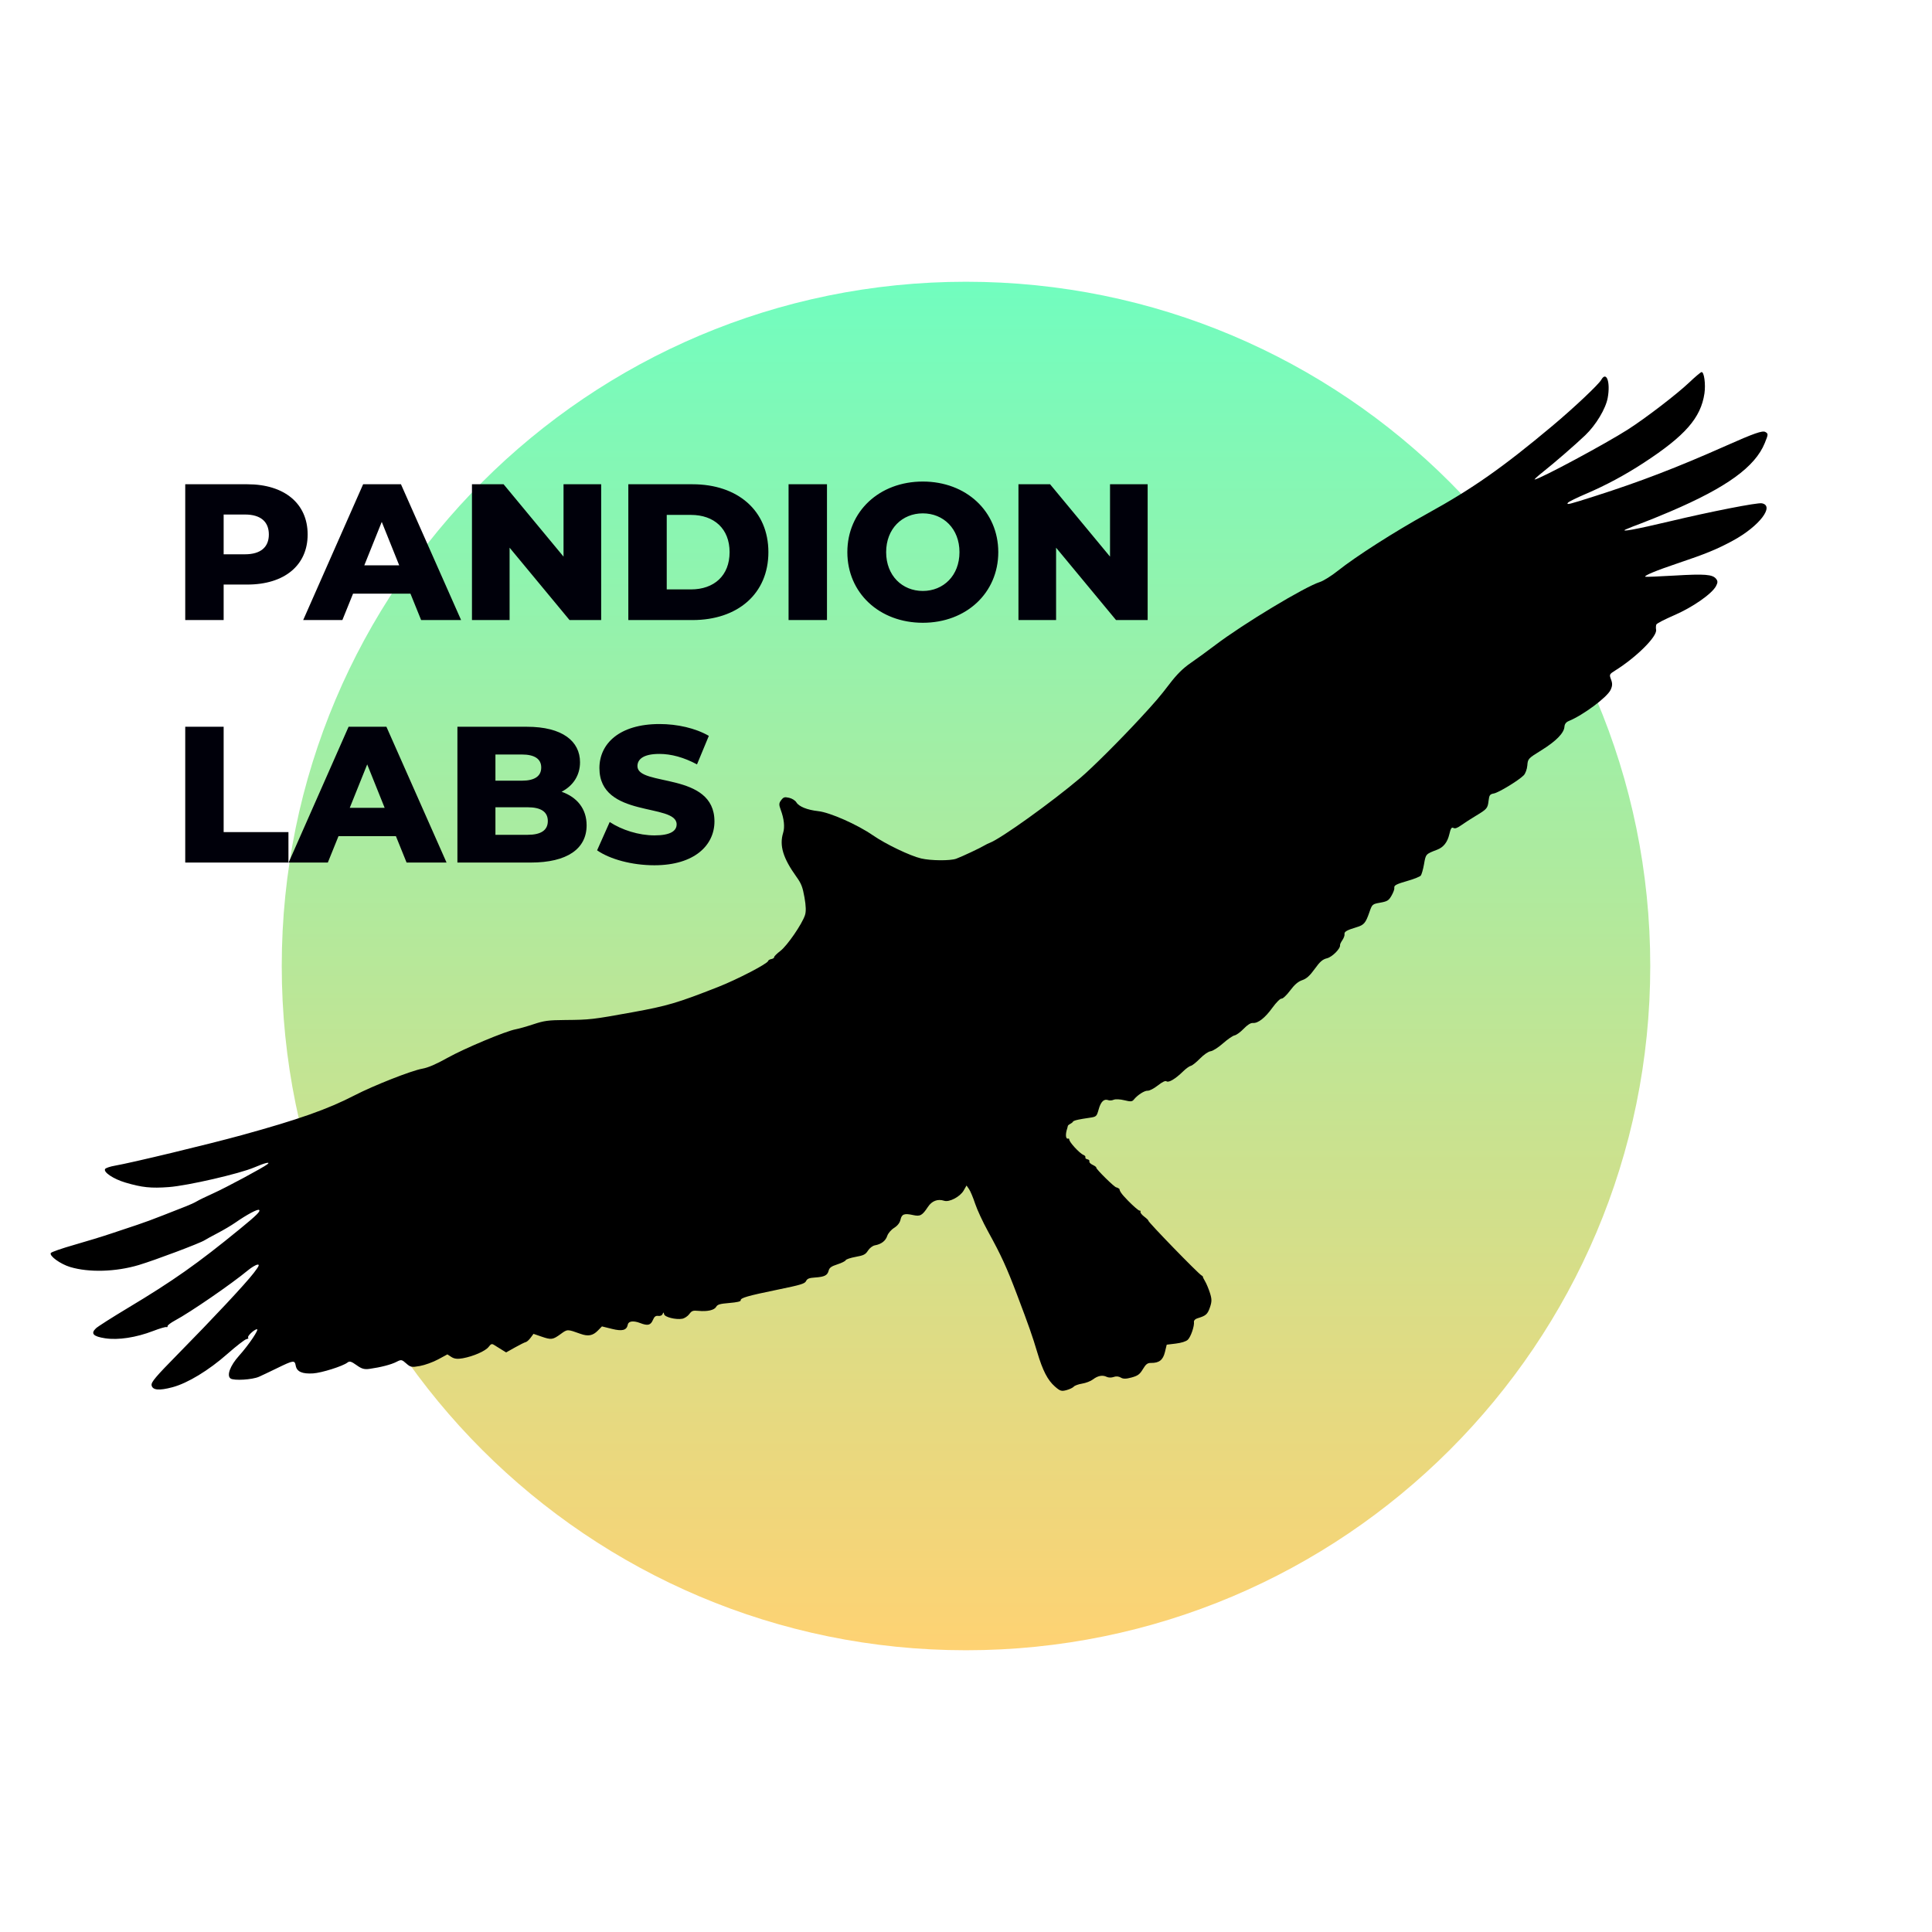
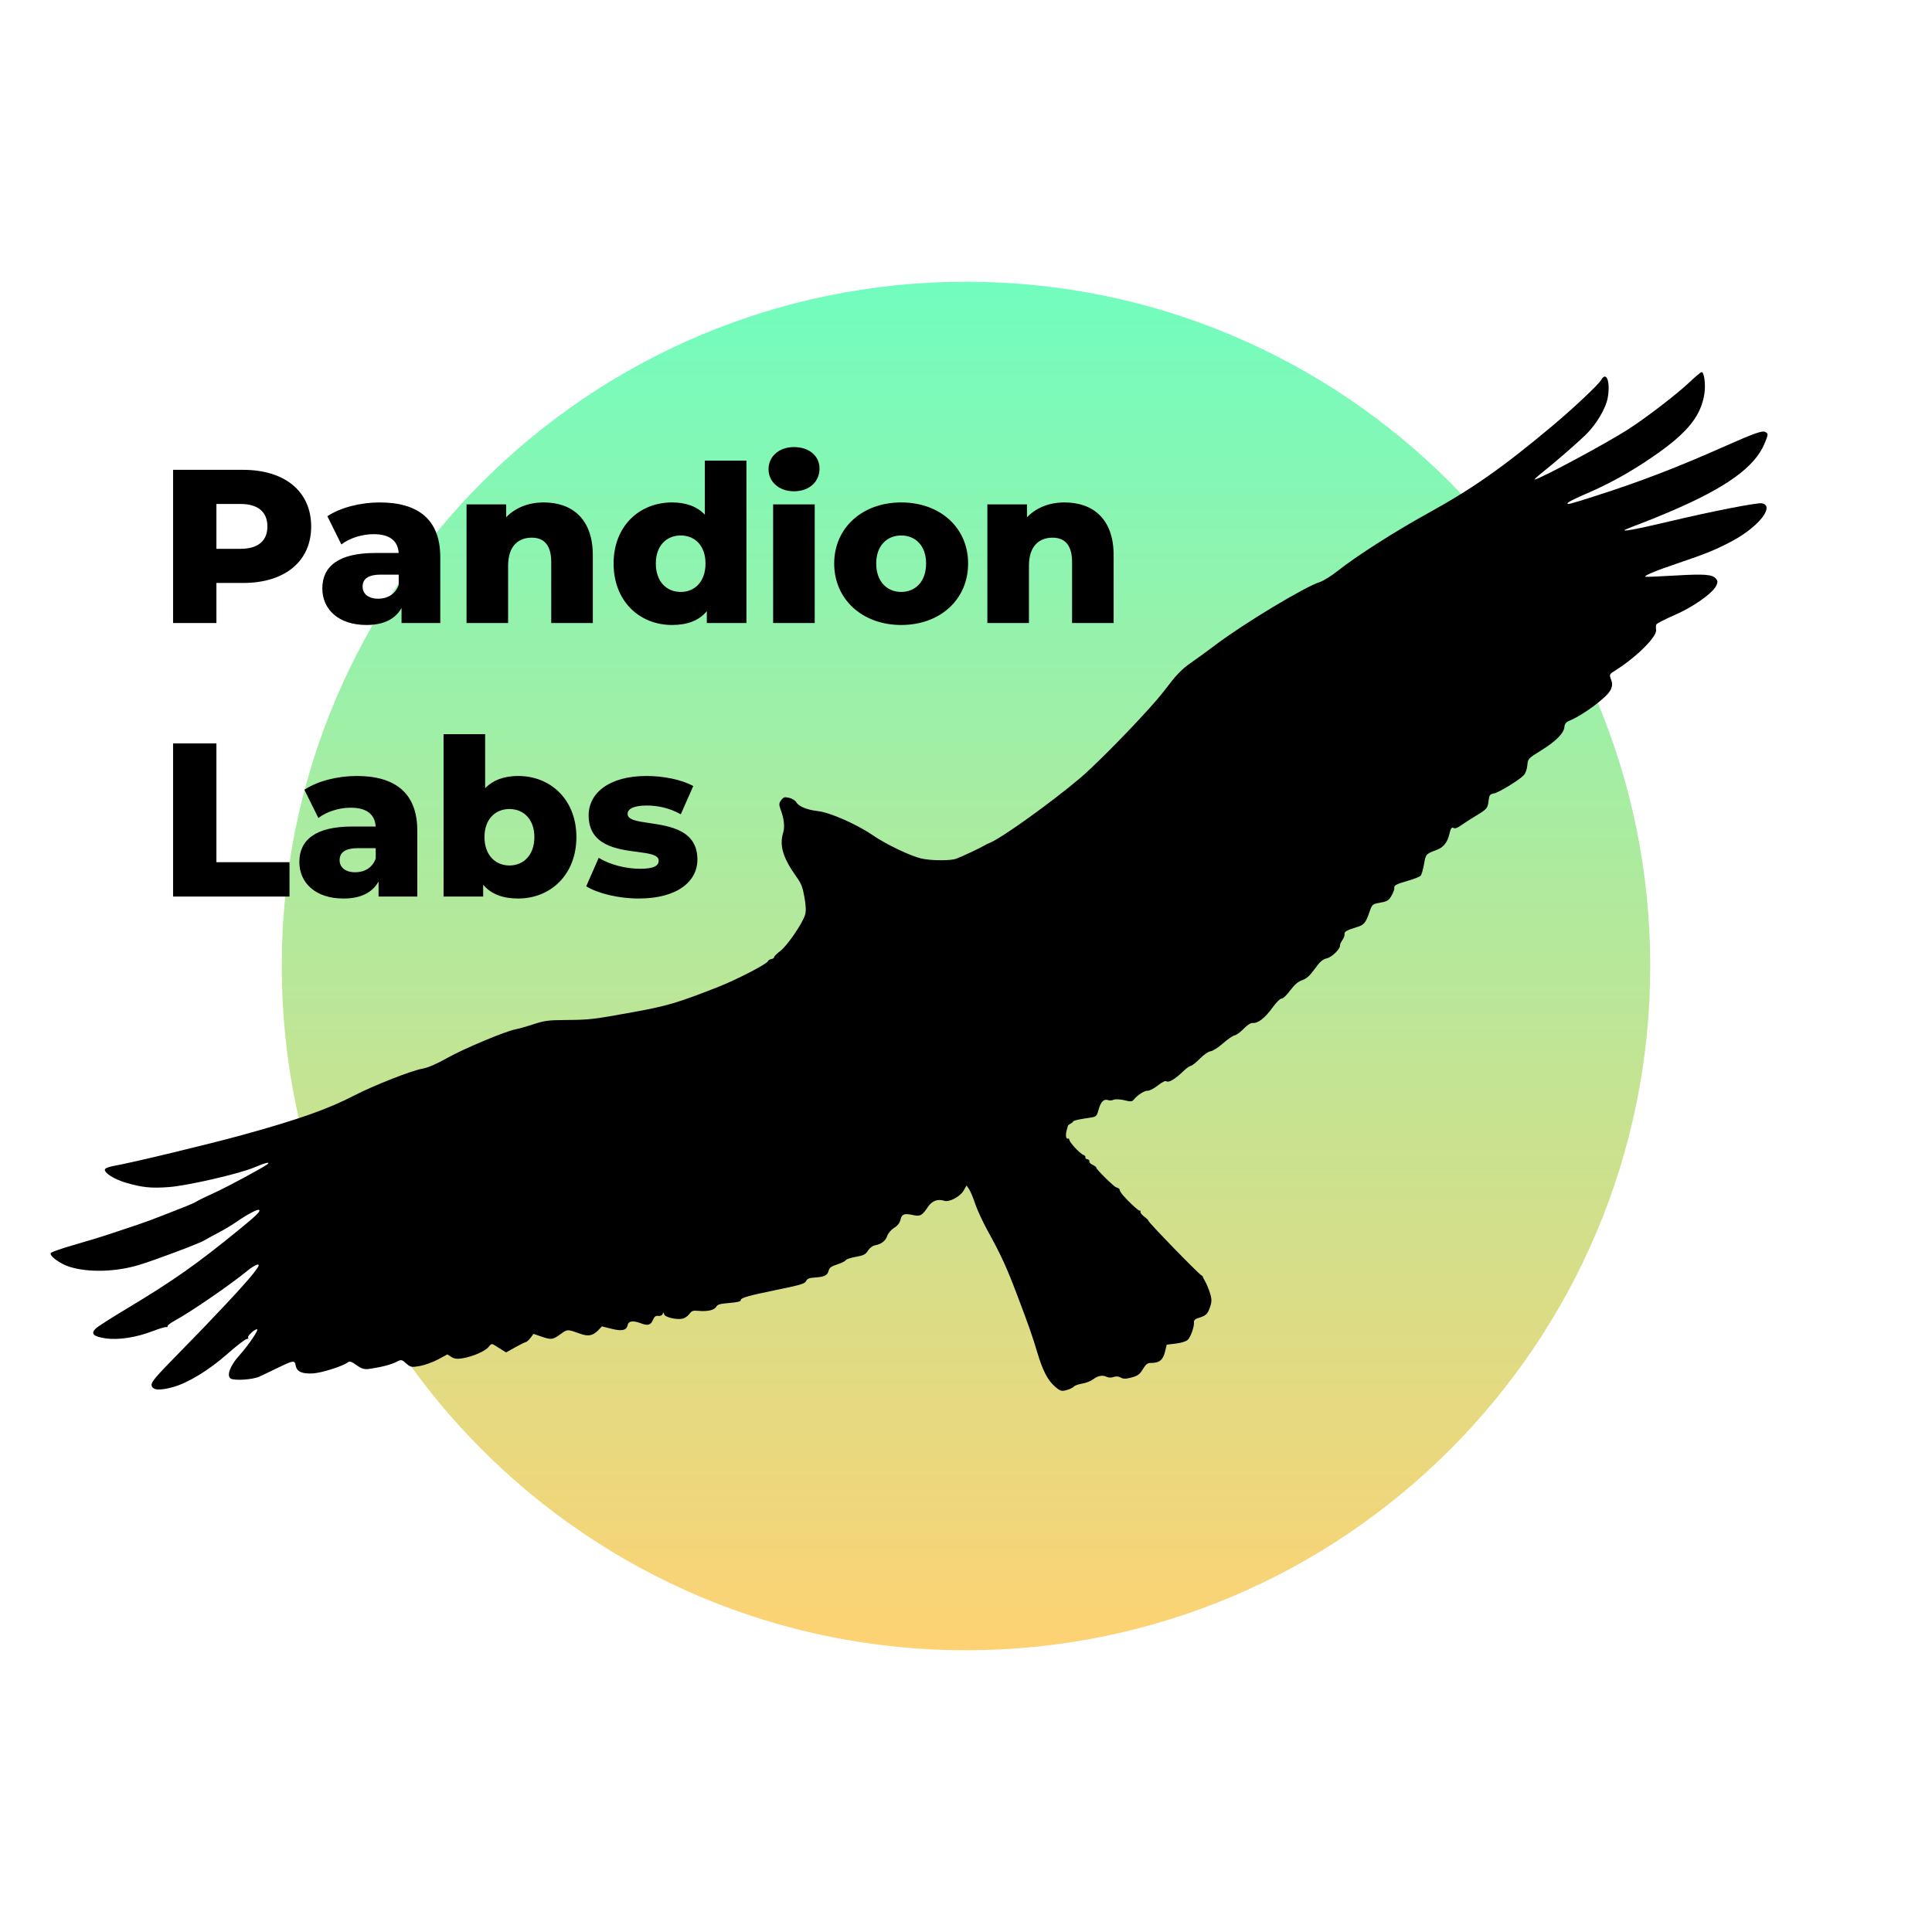
<svg xmlns="http://www.w3.org/2000/svg" xmlns:xlink="http://www.w3.org/1999/xlink" width="1200" zoomAndPan="magnify" viewBox="0 0 900 900" height="1200" preserveAspectRatio="xMidYMid" version="1.2" id="svg287" xml:space="preserve">
  <defs id="defs259">
    <linearGradient id="linearGradient289">
      <stop style="stop-color:#71fdbf;stop-opacity:1;" offset="0" id="stop289" />
      <stop style="stop-color:#fed273;stop-opacity:1;" offset="1" id="stop290" />
    </linearGradient>
    <linearGradient xlink:href="#linearGradient289" id="linearGradient290" x1="465.614" y1="134.989" x2="465.614" y2="788.232" gradientUnits="userSpaceOnUse" gradientTransform="matrix(0.975906,0,0,0.975906,-4.395397,-0.4882659)" />
  </defs>
-   <g id="10ab28a67b">
-     <circle style="display:inline;fill:url(#linearGradient290);stroke-width:0.732" id="path289" cx="450" cy="450" r="318.752" />
-     <path style="fill:#000000;stroke-width:0.74" d="m 822.091,206.413 c -4.515,11.074 -17.671,20.609 -43.937,31.844 -4.839,2.07 -11.02,4.58 -13.734,5.577 -2.715,0.998 -5.874,2.244 -7.019,2.77 -3.095,1.421 4.787,-0.022 20.379,-3.732 19.24,-4.579 40.832,-8.812 42.935,-8.418 6.167,1.154 -1.223,10.741 -13.366,17.339 -7.465,4.056 -12.706,6.208 -26.038,10.689 -9.766,3.283 -15.578,5.697 -14.882,6.18 0.195,0.135 6.357,-0.11 13.693,-0.544 14.118,-0.836 17.657,-0.552 19.322,1.551 0.807,1.019 0.792,1.748 -0.066,3.364 -1.924,3.62 -10.905,9.874 -19.492,13.573 -4.346,1.872 -8.078,3.809 -8.293,4.303 -0.215,0.495 -0.268,1.609 -0.118,2.477 0.54,3.122 -9.186,12.796 -19.088,18.985 -2.704,1.69 -2.779,1.856 -1.894,4.181 0.7,1.838 0.648,3 -0.213,4.826 -1.63,3.456 -12.767,11.747 -19.461,14.488 -1.283,0.525 -1.958,1.414 -2.044,2.691 -0.199,2.934 -3.919,6.719 -10.786,10.975 -6.132,3.801 -6.256,3.934 -6.501,7.034 -0.138,1.738 -0.895,3.809 -1.684,4.602 -2.415,2.43 -11.661,8.055 -13.907,8.459 -1.832,0.33 -2.166,0.787 -2.458,3.36 -0.402,3.543 -0.72,3.919 -5.983,7.08 -2.239,1.345 -5.258,3.293 -6.708,4.329 -1.903,1.36 -2.936,1.716 -3.707,1.28 -0.818,-0.462 -1.263,0.233 -1.893,2.962 -0.849,3.678 -2.717,6.058 -5.626,7.171 -5.38,2.058 -5.332,2.005 -6.144,6.687 -0.431,2.489 -1.131,4.923 -1.555,5.409 -0.424,0.486 -2.998,1.527 -5.719,2.315 -5.843,1.691 -6.803,2.199 -6.573,3.478 0.095,0.527 -0.494,2.119 -1.309,3.537 -1.302,2.266 -1.938,2.661 -5.24,3.257 -3.737,0.674 -3.766,0.7 -5.109,4.573 -1.702,4.908 -2.5,5.839 -5.875,6.848 -4.559,1.364 -5.872,2.114 -5.669,3.241 0.107,0.593 -0.343,1.851 -1,2.796 -0.657,0.945 -1.146,1.984 -1.088,2.31 0.286,1.589 -3.627,5.542 -6.076,6.138 -2.048,0.498 -3.281,1.568 -5.714,4.956 -2.282,3.178 -3.822,4.564 -5.827,5.244 -1.921,0.651 -3.591,2.085 -5.662,4.862 -1.615,2.166 -3.406,3.849 -3.979,3.74 -0.573,-0.109 -2.478,1.789 -4.234,4.218 -3.474,4.806 -6.693,7.319 -9.135,7.129 -1.008,-0.078 -2.515,0.872 -4.259,2.685 -1.484,1.543 -3.387,2.931 -4.228,3.084 -0.841,0.152 -3.279,1.83 -5.418,3.728 -2.139,1.898 -4.72,3.547 -5.736,3.663 -1.075,0.124 -3.151,1.545 -4.97,3.403 -1.718,1.755 -3.645,3.285 -4.283,3.4 -0.638,0.115 -2.249,1.276 -3.581,2.58 -3.543,3.469 -6.684,5.357 -7.717,4.64 -0.575,-0.399 -1.932,0.245 -4.085,1.939 -1.773,1.395 -3.878,2.486 -4.677,2.424 -1.465,-0.114 -4.761,1.992 -6.484,4.143 -0.779,0.973 -1.503,1.021 -4.439,0.294 -1.929,-0.478 -4.144,-0.581 -4.922,-0.23 -0.778,0.351 -1.906,0.444 -2.508,0.207 -1.977,-0.779 -3.474,0.623 -4.48,4.197 -0.976,3.469 -1.039,3.526 -4.473,4.025 -9.209,1.339 -6.822,1.639 -8.155,2.423 -2.259,1.33 -1.552,1.043 -2.001,2.358 -0.982,2.879 -0.852,5.396 0.54,4.863 0.076,-0.029 0.412,0.209 0.382,0.256 -0.559,0.87 4.775,6.693 6.675,7.422 0.595,0.228 0.962,0.719 0.816,1.09 -0.146,0.371 0.28,0.778 0.947,0.905 0.667,0.127 1.078,0.573 0.913,0.99 -0.165,0.418 0.537,1.146 1.559,1.618 1.022,0.472 1.774,1.063 1.67,1.313 -0.222,0.535 8.698,9.397 9.387,9.172 0.145,-0.047 1.364,0.613 1.351,0.667 0.187,1.01 0.633,2.053 4.075,5.557 2.542,2.588 4.94,4.647 5.329,4.577 0.389,-0.07 0.582,0.191 0.428,0.58 -0.153,0.389 0.651,1.407 1.788,2.262 1.137,0.855 1.979,1.68 1.873,1.834 -0.314,0.451 23.369,24.833 24.798,25.53 0.379,0.185 0.66,0.472 0.626,0.639 -0.034,0.167 0.435,1.13 1.043,2.141 0.608,1.011 1.613,3.42 2.232,5.353 0.933,2.911 0.929,4.082 -0.021,6.821 -1.102,3.177 -1.875,3.844 -5.799,5.014 -1.001,0.298 -1.713,1.014 -1.623,1.63 0.286,1.949 -1.492,7.116 -2.888,8.391 -0.842,0.769 -2.955,1.434 -5.575,1.754 l -4.219,0.515 -0.839,3.451 c -0.899,3.7 -2.689,5.096 -6.482,5.055 -1.641,-0.017 -2.381,0.548 -3.788,2.894 -1.45,2.419 -2.349,3.081 -5.272,3.885 -2.589,0.712 -3.927,0.718 -5.044,0.022 -0.915,-0.57 -2.229,-0.675 -3.302,-0.262 -0.98,0.377 -2.434,0.353 -3.231,-0.053 -1.91,-0.972 -4.141,-0.553 -6.425,1.207 -1.022,0.787 -3.27,1.657 -4.997,1.932 -1.727,0.275 -3.49,0.913 -3.918,1.417 -0.428,0.504 -1.968,1.237 -3.421,1.628 -2.328,0.626 -2.968,0.424 -5.383,-1.698 -3.369,-2.961 -5.66,-7.395 -8.176,-15.828 -2.331,-7.81 -3.885,-12.237 -9.442,-26.904 -4.877,-12.869 -7.427,-18.432 -13.528,-29.506 -2.383,-4.325 -5.087,-10.152 -6.009,-12.95 -0.922,-2.798 -2.199,-5.84 -2.837,-6.761 l -1.16,-1.674 -1.343,2.338 c -1.669,2.905 -6.687,5.537 -9.08,4.762 -3,-0.971 -5.718,0.056 -7.564,2.857 -2.635,3.998 -3.603,4.537 -6.858,3.818 -4.131,-0.913 -5.345,-0.477 -5.912,2.12 -0.322,1.477 -1.385,2.844 -2.992,3.848 -1.371,0.857 -2.807,2.53 -3.193,3.719 -0.755,2.329 -2.76,3.867 -5.742,4.404 -1.061,0.191 -2.46,1.257 -3.231,2.461 -1.159,1.81 -2.004,2.24 -5.72,2.909 -2.399,0.432 -4.5,1.139 -4.671,1.571 -0.17,0.432 -1.923,1.302 -3.895,1.934 -2.78,0.89 -3.688,1.551 -4.042,2.941 -0.56,2.196 -1.94,2.882 -6.387,3.176 -2.703,0.179 -3.58,0.53 -4.128,1.656 -0.603,1.237 -2.4,1.779 -13.341,4.024 -13.965,2.866 -17.308,3.836 -17.105,4.964 0.09,0.5 -1.695,0.913 -5.266,1.216 -4.47,0.38 -5.533,0.69 -6.159,1.796 -0.875,1.547 -4.047,2.267 -8.26,1.876 -2.59,-0.241 -3.11,-0.055 -4.284,1.527 -0.735,0.991 -2.21,1.958 -3.278,2.15 -2.995,0.539 -8.186,-0.771 -8.444,-2.131 -0.18,-0.947 -0.319,-0.966 -0.675,-0.092 -0.276,0.678 -1.06,1.021 -2.041,0.894 -1.185,-0.154 -1.819,0.324 -2.475,1.868 -1.062,2.497 -2.403,2.832 -5.91,1.475 -3.157,-1.222 -5.484,-0.944 -5.796,0.692 -0.508,2.667 -2.537,3.22 -7.391,2.014 l -4.659,-1.158 -1.881,1.925 c -2.354,2.408 -4.541,2.823 -8.121,1.54 -6.167,-2.21 -6.058,-2.211 -9.18,0.06 -3.724,2.709 -4.402,2.803 -8.944,1.24 l -3.755,-1.292 -1.365,1.838 c -0.75,1.011 -1.752,1.908 -2.225,1.993 -0.473,0.085 -2.728,1.203 -5.011,2.484 l -4.151,2.329 -2.224,-1.369 c -1.223,-0.753 -2.766,-1.712 -3.43,-2.132 -1.001,-0.634 -1.427,-0.475 -2.498,0.931 -1.472,1.933 -7.122,4.412 -12.094,5.308 -2.408,0.434 -3.912,0.26 -5.246,-0.606 l -1.869,-1.214 -4.305,2.326 c -2.368,1.279 -6.194,2.666 -8.502,3.081 -3.833,0.69 -4.385,0.587 -6.384,-1.196 -2.041,-1.821 -2.343,-1.87 -4.51,-0.738 -2.413,1.261 -7.359,2.55 -12.579,3.277 -2.434,0.339 -3.629,-0.004 -6.05,-1.739 -2.45,-1.755 -3.248,-1.98 -4.248,-1.194 -2.141,1.683 -12.051,4.805 -16.009,5.044 -5.061,0.306 -7.562,-0.805 -8.062,-3.579 -0.483,-2.684 -0.987,-2.617 -8.74,1.164 -3.267,1.593 -7.037,3.385 -8.377,3.981 -3.107,1.382 -11.66,1.906 -13.236,0.811 -1.924,-1.337 -0.215,-5.974 3.882,-10.531 4.655,-5.178 9.69,-12.678 8.345,-12.43 -1.482,0.274 -4.731,3.479 -4.024,3.97 0.319,0.221 -0.041,0.514 -0.799,0.651 -0.758,0.137 -4.76,3.232 -8.892,6.878 -8.707,7.684 -18.523,13.64 -25.58,15.524 -6.267,1.672 -9.315,1.382 -9.731,-0.927 -0.255,-1.416 1.924,-3.999 12.082,-14.319 16.712,-16.981 31.685,-32.995 35.511,-37.982 2.49,-3.245 2.84,-4.054 1.674,-3.871 -0.81,0.127 -2.794,1.325 -4.408,2.661 -7.718,6.392 -26.782,19.503 -33.94,23.341 -1.98,1.062 -3.542,2.251 -3.471,2.642 0.071,0.392 -0.188,0.588 -0.574,0.436 -0.386,-0.152 -3.145,0.663 -6.13,1.811 -7.971,3.066 -16.276,4.335 -22.348,3.417 -5.604,-0.848 -6.88,-2.225 -4.313,-4.655 0.883,-0.836 7.56,-5.092 14.836,-9.458 21.199,-12.718 32.417,-20.626 52.118,-36.74 7.98,-6.527 9.846,-8.38 9.018,-8.955 -0.69,-0.479 -5.728,2.223 -11.057,5.931 -1.842,1.281 -5.514,3.456 -8.16,4.833 -2.647,1.377 -5.418,2.897 -6.158,3.377 -2.116,1.374 -23.134,9.283 -30.628,11.526 -10.692,3.199 -23.185,3.566 -31.967,0.938 -4.573,-1.368 -9.913,-5.247 -9.011,-6.546 0.326,-0.469 5.203,-2.164 10.837,-3.766 5.634,-1.602 13.436,-3.993 17.338,-5.314 3.902,-1.321 9.331,-3.131 12.064,-4.024 2.734,-0.892 8.127,-2.882 11.985,-4.421 3.858,-1.539 8.594,-3.399 10.524,-4.133 1.931,-0.734 4.275,-1.807 5.209,-2.386 0.934,-0.579 4.36,-2.244 7.612,-3.701 5.894,-2.639 23.496,-12.096 25.363,-13.627 1.563,-1.281 -1.275,-0.587 -6.121,1.497 -6.833,2.939 -31.04,8.518 -39.813,9.177 -8.352,0.627 -12.486,0.198 -20.272,-2.105 -5.598,-1.655 -10.43,-4.904 -9.432,-6.34 0.319,-0.459 2.331,-1.136 4.47,-1.505 7.776,-1.339 43.956,-10.049 59.328,-14.283 26.387,-7.267 39.876,-12.03 52.409,-18.506 8.874,-4.586 26.376,-11.478 31.48,-12.397 2.794,-0.503 6.406,-2.054 11.765,-5.052 7.871,-4.404 27.174,-12.481 31.831,-13.32 1.411,-0.254 5.137,-1.313 8.279,-2.353 4.986,-1.65 6.86,-1.9 14.721,-1.966 11.579,-0.096 12.669,-0.222 31.303,-3.602 16.337,-2.964 20.939,-4.322 39.977,-11.799 8.824,-3.466 23.018,-10.835 23.262,-12.077 0.072,-0.367 0.759,-0.78 1.526,-0.918 0.768,-0.138 1.346,-0.527 1.285,-0.865 -0.061,-0.337 1.257,-1.66 2.929,-2.938 3.171,-2.426 10.068,-12.46 11.445,-16.65 0.546,-1.662 0.473,-4.262 -0.234,-8.253 -0.859,-4.854 -1.486,-6.46 -3.754,-9.619 -6.249,-8.705 -8.014,-14.554 -6.184,-20.488 0.836,-2.709 0.431,-6.511 -1.142,-10.741 -0.875,-2.353 -0.839,-3.094 0.214,-4.459 1.113,-1.443 1.554,-1.575 3.697,-1.108 1.338,0.291 2.863,1.245 3.389,2.119 1.191,1.98 5.065,3.543 10.163,4.101 5.455,0.597 18.158,6.205 25.448,11.235 6.037,4.165 17.41,9.62 22.545,10.812 4.544,1.055 13.527,1.12 16.294,0.118 2.63,-0.953 11.421,-5.089 13.31,-6.263 0.558,-0.347 1.624,-0.866 2.37,-1.153 5.252,-2.025 28.627,-18.784 42.085,-30.173 5.472,-4.63 18.333,-17.437 27.887,-27.768 7.066,-7.64 9.371,-10.336 13.699,-16.017 3.416,-4.484 6.303,-7.349 9.886,-9.811 2.784,-1.913 7.888,-5.627 11.344,-8.255 12.983,-9.873 41.838,-27.273 48.877,-29.475 1.618,-0.506 5.352,-2.842 8.298,-5.191 8.403,-6.701 26.664,-18.372 41.765,-26.694 21.004,-11.575 35.069,-21.443 58.206,-40.834 9.895,-8.294 21.503,-19.228 22.747,-21.427 2.442,-4.318 4.371,1.006 3.031,8.369 -0.926,5.091 -5.501,12.695 -10.503,17.456 -4.812,4.58 -14.291,12.801 -19.68,17.066 -2.533,2.005 -4.244,3.59 -3.802,3.521 2.811,-0.437 33.153,-16.735 43.462,-23.346 8.292,-5.317 22.812,-16.46 28.511,-21.878 2.705,-2.572 5.275,-4.741 5.71,-4.82 1.199,-0.216 2,5.639 1.363,9.955 -1.68,11.37 -8.983,19.714 -28.271,32.302 -8.778,5.729 -17.636,10.483 -26.924,14.451 -4.311,1.841 -8.094,3.71 -8.407,4.153 -0.797,1.126 0.176,0.888 12.661,-3.1 21.043,-6.721 38.28,-13.348 61.079,-23.484 12.906,-5.738 16.875,-7.13 18.209,-6.389 1.438,0.799 1.424,1.08 -0.252,5.19 z" id="path288" />
-     <g id="text287" style="font-weight:800;font-size:90.371px;font-family:Montserrat;-inkscape-font-specification:'Montserrat, Ultra-Bold';fill:#00000a;fill-opacity:1;stroke-width:7.531" aria-label="PANDION&#10;LABS">
-       <path d="m 86.29,288.847 h 17.894 v -16.538 h 11.025 c 17.261,0 28.106,-8.947 28.106,-23.316 0,-14.459 -10.845,-23.406 -28.106,-23.406 H 86.29 Z m 17.894,-30.636 v -18.526 h 9.941 c 7.41,0 11.116,3.434 11.116,9.308 0,5.784 -3.705,9.218 -11.116,9.218 z m 37.052,30.636 h 18.255 l 4.97,-12.291 h 26.75 l 4.97,12.291 h 18.617 l -28.015,-63.26 h -17.622 z m 28.467,-25.485 8.133,-20.243 8.133,20.243 z m 50.156,25.485 h 17.532 v -33.709 l 27.925,33.709 h 14.731 v -63.26 h -17.532 v 33.709 l -27.925,-33.709 h -14.731 z m 72.839,0 h 29.913 c 20.966,0 35.335,-12.2 35.335,-31.63 0,-19.43 -14.369,-31.63 -35.335,-31.63 h -29.913 z m 17.894,-14.279 v -34.703 h 11.296 c 10.754,0 17.984,6.416 17.984,17.351 0,10.935 -7.23,17.351 -17.984,17.351 z m 56.753,14.279 h 17.894 V 225.587 H 367.346 Z m 62.537,1.265 c 20.243,0 35.155,-13.917 35.155,-32.895 0,-18.978 -14.911,-32.895 -35.155,-32.895 -20.243,0 -35.155,13.917 -35.155,32.895 0,18.978 14.911,32.895 35.155,32.895 z m 0,-14.821 c -9.579,0 -17.08,-7.139 -17.08,-18.074 0,-10.935 7.501,-18.074 17.08,-18.074 9.579,0 17.08,7.139 17.08,18.074 0,10.935 -7.501,18.074 -17.08,18.074 z m 44.553,13.556 h 17.532 v -33.709 l 27.925,33.709 h 14.731 v -63.26 h -17.532 v 33.709 l -27.925,-33.709 h -14.731 z" id="path3" style="fill:#00000a;fill-opacity:1" />
-       <path d="M 86.29,401.811 H 134.368 V 387.623 H 104.184 V 338.551 H 86.29 Z m 48.168,0 h 18.255 l 4.97,-12.291 h 26.75 l 4.97,12.291 h 18.617 L 180.006,338.551 h -17.622 z m 28.467,-25.485 8.133,-20.243 8.133,20.243 z m 50.156,25.485 h 34.16 c 16.99,0 26.027,-6.416 26.027,-17.351 0,-7.682 -4.428,-13.104 -11.658,-15.634 5.422,-2.802 8.585,-7.682 8.585,-13.736 0,-9.76 -8.133,-16.538 -24.762,-16.538 h -32.353 z m 17.713,-12.923 v -12.833 h 15.002 c 6.145,0 9.399,2.079 9.399,6.416 0,4.338 -3.253,6.416 -9.399,6.416 z m 0,-25.214 v -12.2 h 12.291 c 5.965,0 9.037,2.079 9.037,6.055 0,4.067 -3.073,6.145 -9.037,6.145 z m 74.014,39.402 c 18.797,0 28.015,-9.399 28.015,-20.424 0,-23.316 -35.877,-16.086 -35.877,-25.756 0,-3.163 2.711,-5.693 10.212,-5.693 5.513,0 11.477,1.627 17.532,4.88 l 5.513,-13.285 c -6.236,-3.615 -14.731,-5.513 -22.954,-5.513 -18.797,0 -28.015,9.218 -28.015,20.514 0,23.497 35.968,16.177 35.968,26.208 0,3.073 -2.892,5.151 -10.302,5.151 -7.32,0 -15.273,-2.53 -20.876,-6.236 l -5.874,13.194 c 5.965,4.157 16.267,6.959 26.66,6.959 z" id="path4" style="fill:#00000a;fill-opacity:1" />
-     </g>
+   <circle style="display:inline;fill:url(#linearGradient290);stroke-width:0.732" id="path289" cx="450" cy="450" r="318.752" />
+   <path style="fill:#000000;stroke-width:0.74" d="m 822.091,206.413 c -4.515,11.074 -17.671,20.609 -43.937,31.844 -4.839,2.07 -11.02,4.58 -13.734,5.577 -2.715,0.998 -5.874,2.244 -7.019,2.77 -3.095,1.421 4.787,-0.022 20.379,-3.732 19.24,-4.579 40.832,-8.812 42.935,-8.418 6.167,1.154 -1.223,10.741 -13.366,17.339 -7.465,4.056 -12.706,6.208 -26.038,10.689 -9.766,3.283 -15.578,5.697 -14.882,6.18 0.195,0.135 6.357,-0.11 13.693,-0.544 14.118,-0.836 17.657,-0.552 19.322,1.551 0.807,1.019 0.792,1.748 -0.066,3.364 -1.924,3.62 -10.905,9.874 -19.492,13.573 -4.346,1.872 -8.078,3.809 -8.293,4.303 -0.215,0.495 -0.268,1.609 -0.118,2.477 0.54,3.122 -9.186,12.796 -19.088,18.985 -2.704,1.69 -2.779,1.856 -1.894,4.181 0.7,1.838 0.648,3 -0.213,4.826 -1.63,3.456 -12.767,11.747 -19.461,14.488 -1.283,0.525 -1.958,1.414 -2.044,2.691 -0.199,2.934 -3.919,6.719 -10.786,10.975 -6.132,3.801 -6.256,3.934 -6.501,7.034 -0.138,1.738 -0.895,3.809 -1.684,4.602 -2.415,2.43 -11.661,8.055 -13.907,8.459 -1.832,0.33 -2.166,0.787 -2.458,3.36 -0.402,3.543 -0.72,3.919 -5.983,7.08 -2.239,1.345 -5.258,3.293 -6.708,4.329 -1.903,1.36 -2.936,1.716 -3.707,1.28 -0.818,-0.462 -1.263,0.233 -1.893,2.962 -0.849,3.678 -2.717,6.058 -5.626,7.171 -5.38,2.058 -5.332,2.005 -6.144,6.687 -0.431,2.489 -1.131,4.923 -1.555,5.409 -0.424,0.486 -2.998,1.527 -5.719,2.315 -5.843,1.691 -6.803,2.199 -6.573,3.478 0.095,0.527 -0.494,2.119 -1.309,3.537 -1.302,2.266 -1.938,2.661 -5.24,3.257 -3.737,0.674 -3.766,0.7 -5.109,4.573 -1.702,4.908 -2.5,5.839 -5.875,6.848 -4.559,1.364 -5.872,2.114 -5.669,3.241 0.107,0.593 -0.343,1.851 -1,2.796 -0.657,0.945 -1.146,1.984 -1.088,2.31 0.286,1.589 -3.627,5.542 -6.076,6.138 -2.048,0.498 -3.281,1.568 -5.714,4.956 -2.282,3.178 -3.822,4.564 -5.827,5.244 -1.921,0.651 -3.591,2.085 -5.662,4.862 -1.615,2.166 -3.406,3.849 -3.979,3.74 -0.573,-0.109 -2.478,1.789 -4.234,4.218 -3.474,4.806 -6.693,7.319 -9.135,7.129 -1.008,-0.078 -2.515,0.872 -4.259,2.685 -1.484,1.543 -3.387,2.931 -4.228,3.084 -0.841,0.152 -3.279,1.83 -5.418,3.728 -2.139,1.898 -4.72,3.547 -5.736,3.663 -1.075,0.124 -3.151,1.545 -4.97,3.403 -1.718,1.755 -3.645,3.285 -4.283,3.4 -0.638,0.115 -2.249,1.276 -3.581,2.58 -3.543,3.469 -6.684,5.357 -7.717,4.64 -0.575,-0.399 -1.932,0.245 -4.085,1.939 -1.773,1.395 -3.878,2.486 -4.677,2.424 -1.465,-0.114 -4.761,1.992 -6.484,4.143 -0.779,0.973 -1.503,1.021 -4.439,0.294 -1.929,-0.478 -4.144,-0.581 -4.922,-0.23 -0.778,0.351 -1.906,0.444 -2.508,0.207 -1.977,-0.779 -3.474,0.623 -4.48,4.197 -0.976,3.469 -1.039,3.526 -4.473,4.025 -9.209,1.339 -6.822,1.639 -8.155,2.423 -2.259,1.33 -1.552,1.043 -2.001,2.358 -0.982,2.879 -0.852,5.396 0.54,4.863 0.076,-0.029 0.412,0.209 0.382,0.256 -0.559,0.87 4.775,6.693 6.675,7.422 0.595,0.228 0.962,0.719 0.816,1.09 -0.146,0.371 0.28,0.778 0.947,0.905 0.667,0.127 1.078,0.573 0.913,0.99 -0.165,0.418 0.537,1.146 1.559,1.618 1.022,0.472 1.774,1.063 1.67,1.313 -0.222,0.535 8.698,9.397 9.387,9.172 0.145,-0.047 1.364,0.613 1.351,0.667 0.187,1.01 0.633,2.053 4.075,5.557 2.542,2.588 4.94,4.647 5.329,4.577 0.389,-0.07 0.582,0.191 0.428,0.58 -0.153,0.389 0.651,1.407 1.788,2.262 1.137,0.855 1.979,1.68 1.873,1.834 -0.314,0.451 23.369,24.833 24.798,25.53 0.379,0.185 0.66,0.472 0.626,0.639 -0.034,0.167 0.435,1.13 1.043,2.141 0.608,1.011 1.613,3.42 2.232,5.353 0.933,2.911 0.929,4.082 -0.021,6.821 -1.102,3.177 -1.875,3.844 -5.799,5.014 -1.001,0.298 -1.713,1.014 -1.623,1.63 0.286,1.949 -1.492,7.116 -2.888,8.391 -0.842,0.769 -2.955,1.434 -5.575,1.754 l -4.219,0.515 -0.839,3.451 c -0.899,3.7 -2.689,5.096 -6.482,5.055 -1.641,-0.017 -2.381,0.548 -3.788,2.894 -1.45,2.419 -2.349,3.081 -5.272,3.885 -2.589,0.712 -3.927,0.718 -5.044,0.022 -0.915,-0.57 -2.229,-0.675 -3.302,-0.262 -0.98,0.377 -2.434,0.353 -3.231,-0.053 -1.91,-0.972 -4.141,-0.553 -6.425,1.207 -1.022,0.787 -3.27,1.657 -4.997,1.932 -1.727,0.275 -3.49,0.913 -3.918,1.417 -0.428,0.504 -1.968,1.237 -3.421,1.628 -2.328,0.626 -2.968,0.424 -5.383,-1.698 -3.369,-2.961 -5.66,-7.395 -8.176,-15.828 -2.331,-7.81 -3.885,-12.237 -9.442,-26.904 -4.877,-12.869 -7.427,-18.432 -13.528,-29.506 -2.383,-4.325 -5.087,-10.152 -6.009,-12.95 -0.922,-2.798 -2.199,-5.84 -2.837,-6.761 l -1.16,-1.674 -1.343,2.338 c -1.669,2.905 -6.687,5.537 -9.08,4.762 -3,-0.971 -5.718,0.056 -7.564,2.857 -2.635,3.998 -3.603,4.537 -6.858,3.818 -4.131,-0.913 -5.345,-0.477 -5.912,2.12 -0.322,1.477 -1.385,2.844 -2.992,3.848 -1.371,0.857 -2.807,2.53 -3.193,3.719 -0.755,2.329 -2.76,3.867 -5.742,4.404 -1.061,0.191 -2.46,1.257 -3.231,2.461 -1.159,1.81 -2.004,2.24 -5.72,2.909 -2.399,0.432 -4.5,1.139 -4.671,1.571 -0.17,0.432 -1.923,1.302 -3.895,1.934 -2.78,0.89 -3.688,1.551 -4.042,2.941 -0.56,2.196 -1.94,2.882 -6.387,3.176 -2.703,0.179 -3.58,0.53 -4.128,1.656 -0.603,1.237 -2.4,1.779 -13.341,4.024 -13.965,2.866 -17.308,3.836 -17.105,4.964 0.09,0.5 -1.695,0.913 -5.266,1.216 -4.47,0.38 -5.533,0.69 -6.159,1.796 -0.875,1.547 -4.047,2.267 -8.26,1.876 -2.59,-0.241 -3.11,-0.055 -4.284,1.527 -0.735,0.991 -2.21,1.958 -3.278,2.15 -2.995,0.539 -8.186,-0.771 -8.444,-2.131 -0.18,-0.947 -0.319,-0.966 -0.675,-0.092 -0.276,0.678 -1.06,1.021 -2.041,0.894 -1.185,-0.154 -1.819,0.324 -2.475,1.868 -1.062,2.497 -2.403,2.832 -5.91,1.475 -3.157,-1.222 -5.484,-0.944 -5.796,0.692 -0.508,2.667 -2.537,3.22 -7.391,2.014 l -4.659,-1.158 -1.881,1.925 c -2.354,2.408 -4.541,2.823 -8.121,1.54 -6.167,-2.21 -6.058,-2.211 -9.18,0.06 -3.724,2.709 -4.402,2.803 -8.944,1.24 l -3.755,-1.292 -1.365,1.838 c -0.75,1.011 -1.752,1.908 -2.225,1.993 -0.473,0.085 -2.728,1.203 -5.011,2.484 l -4.151,2.329 -2.224,-1.369 c -1.223,-0.753 -2.766,-1.712 -3.43,-2.132 -1.001,-0.634 -1.427,-0.475 -2.498,0.931 -1.472,1.933 -7.122,4.412 -12.094,5.308 -2.408,0.434 -3.912,0.26 -5.246,-0.606 l -1.869,-1.214 -4.305,2.326 c -2.368,1.279 -6.194,2.666 -8.502,3.081 -3.833,0.69 -4.385,0.587 -6.384,-1.196 -2.041,-1.821 -2.343,-1.87 -4.51,-0.738 -2.413,1.261 -7.359,2.55 -12.579,3.277 -2.434,0.339 -3.629,-0.004 -6.05,-1.739 -2.45,-1.755 -3.248,-1.98 -4.248,-1.194 -2.141,1.683 -12.051,4.805 -16.009,5.044 -5.061,0.306 -7.562,-0.805 -8.062,-3.579 -0.483,-2.684 -0.987,-2.617 -8.74,1.164 -3.267,1.593 -7.037,3.385 -8.377,3.981 -3.107,1.382 -11.66,1.906 -13.236,0.811 -1.924,-1.337 -0.215,-5.974 3.882,-10.531 4.655,-5.178 9.69,-12.678 8.345,-12.43 -1.482,0.274 -4.731,3.479 -4.024,3.97 0.319,0.221 -0.041,0.514 -0.799,0.651 -0.758,0.137 -4.76,3.232 -8.892,6.878 -8.707,7.684 -18.523,13.64 -25.58,15.524 -6.267,1.672 -9.315,1.382 -9.731,-0.927 -0.255,-1.416 1.924,-3.999 12.082,-14.319 16.712,-16.981 31.685,-32.995 35.511,-37.982 2.49,-3.245 2.84,-4.054 1.674,-3.871 -0.81,0.127 -2.794,1.325 -4.408,2.661 -7.718,6.392 -26.782,19.503 -33.94,23.341 -1.98,1.062 -3.542,2.251 -3.471,2.642 0.071,0.392 -0.188,0.588 -0.574,0.436 -0.386,-0.152 -3.145,0.663 -6.13,1.811 -7.971,3.066 -16.276,4.335 -22.348,3.417 -5.604,-0.848 -6.88,-2.225 -4.313,-4.655 0.883,-0.836 7.56,-5.092 14.836,-9.458 21.199,-12.718 32.417,-20.626 52.118,-36.74 7.98,-6.527 9.846,-8.38 9.018,-8.955 -0.69,-0.479 -5.728,2.223 -11.057,5.931 -1.842,1.281 -5.514,3.456 -8.16,4.833 -2.647,1.377 -5.418,2.897 -6.158,3.377 -2.116,1.374 -23.134,9.283 -30.628,11.526 -10.692,3.199 -23.185,3.566 -31.967,0.938 -4.573,-1.368 -9.913,-5.247 -9.011,-6.546 0.326,-0.469 5.203,-2.164 10.837,-3.766 5.634,-1.602 13.436,-3.993 17.338,-5.314 3.902,-1.321 9.331,-3.131 12.064,-4.024 2.734,-0.892 8.127,-2.882 11.985,-4.421 3.858,-1.539 8.594,-3.399 10.524,-4.133 1.931,-0.734 4.275,-1.807 5.209,-2.386 0.934,-0.579 4.36,-2.244 7.612,-3.701 5.894,-2.639 23.496,-12.096 25.363,-13.627 1.563,-1.281 -1.275,-0.587 -6.121,1.497 -6.833,2.939 -31.04,8.518 -39.813,9.177 -8.352,0.627 -12.486,0.198 -20.272,-2.105 -5.598,-1.655 -10.43,-4.904 -9.432,-6.34 0.319,-0.459 2.331,-1.136 4.47,-1.505 7.776,-1.339 43.956,-10.049 59.328,-14.283 26.387,-7.267 39.876,-12.03 52.409,-18.506 8.874,-4.586 26.376,-11.478 31.48,-12.397 2.794,-0.503 6.406,-2.054 11.765,-5.052 7.871,-4.404 27.174,-12.481 31.831,-13.32 1.411,-0.254 5.137,-1.313 8.279,-2.353 4.986,-1.65 6.86,-1.9 14.721,-1.966 11.579,-0.096 12.669,-0.222 31.303,-3.602 16.337,-2.964 20.939,-4.322 39.977,-11.799 8.824,-3.466 23.018,-10.835 23.262,-12.077 0.072,-0.367 0.759,-0.78 1.526,-0.918 0.768,-0.138 1.346,-0.527 1.285,-0.865 -0.061,-0.337 1.257,-1.66 2.929,-2.938 3.171,-2.426 10.068,-12.46 11.445,-16.65 0.546,-1.662 0.473,-4.262 -0.234,-8.253 -0.859,-4.854 -1.486,-6.46 -3.754,-9.619 -6.249,-8.705 -8.014,-14.554 -6.184,-20.488 0.836,-2.709 0.431,-6.511 -1.142,-10.741 -0.875,-2.353 -0.839,-3.094 0.214,-4.459 1.113,-1.443 1.554,-1.575 3.697,-1.108 1.338,0.291 2.863,1.245 3.389,2.119 1.191,1.98 5.065,3.543 10.163,4.101 5.455,0.597 18.158,6.205 25.448,11.235 6.037,4.165 17.41,9.62 22.545,10.812 4.544,1.055 13.527,1.12 16.294,0.118 2.63,-0.953 11.421,-5.089 13.31,-6.263 0.558,-0.347 1.624,-0.866 2.37,-1.153 5.252,-2.025 28.627,-18.784 42.085,-30.173 5.472,-4.63 18.333,-17.437 27.887,-27.768 7.066,-7.64 9.371,-10.336 13.699,-16.017 3.416,-4.484 6.303,-7.349 9.886,-9.811 2.784,-1.913 7.888,-5.627 11.344,-8.255 12.983,-9.873 41.838,-27.273 48.877,-29.475 1.618,-0.506 5.352,-2.842 8.298,-5.191 8.403,-6.701 26.664,-18.372 41.765,-26.694 21.004,-11.575 35.069,-21.443 58.206,-40.834 9.895,-8.294 21.503,-19.228 22.747,-21.427 2.442,-4.318 4.371,1.006 3.031,8.369 -0.926,5.091 -5.501,12.695 -10.503,17.456 -4.812,4.58 -14.291,12.801 -19.68,17.066 -2.533,2.005 -4.244,3.59 -3.802,3.521 2.811,-0.437 33.153,-16.735 43.462,-23.346 8.292,-5.317 22.812,-16.46 28.511,-21.878 2.705,-2.572 5.275,-4.741 5.71,-4.82 1.199,-0.216 2,5.639 1.363,9.955 -1.68,11.37 -8.983,19.714 -28.271,32.302 -8.778,5.729 -17.636,10.483 -26.924,14.451 -4.311,1.841 -8.094,3.71 -8.407,4.153 -0.797,1.126 0.176,0.888 12.661,-3.1 21.043,-6.721 38.28,-13.348 61.079,-23.484 12.906,-5.738 16.875,-7.13 18.209,-6.389 1.438,0.799 1.424,1.08 -0.252,5.19 z" id="path288" />
+   <g id="text287" style="font-weight:800;font-size:101.942px;font-family:Montserrat;-inkscape-font-specification:'Montserrat, Ultra-Bold';stroke-width:8.495" aria-label="Pandion&#10;Labs">
+     <path d="m 80.628,290.223 h 20.185 v -18.655 h 12.437 c 19.471,0 31.704,-10.092 31.704,-26.301 0,-16.311 -12.233,-26.403 -31.704,-26.403 H 80.628 Z m 20.185,-34.558 v -20.898 h 11.214 c 8.359,0 12.539,3.874 12.539,10.5 0,6.524 -4.18,10.398 -12.539,10.398 z m 86.243,34.558 h 18.044 v -30.685 c 0,-17.534 -10.296,-25.485 -28.238,-25.485 -8.665,0 -18.044,2.243 -24.364,6.422 l 6.524,13.151 c 3.772,-2.956 9.684,-4.791 14.985,-4.791 7.646,0 11.316,3.16 11.723,8.767 h -11.01 c -17.126,0 -24.568,6.32 -24.568,16.515 0,9.583 7.34,17.024 20.592,17.024 7.951,0 13.456,-2.752 16.311,-7.951 z m -1.325,-17.738 c -1.529,4.383 -5.301,6.422 -9.583,6.422 -4.587,0 -7.238,-2.345 -7.238,-5.607 0,-3.364 2.243,-5.607 8.461,-5.607 h 8.359 z m 31.602,17.738 h 19.369 v -26.709 c 0,-9.175 4.791,-13.049 11.01,-13.049 5.607,0 9.073,3.364 9.073,11.316 v 28.442 h 19.369 v -31.602 c 0,-17.126 -9.888,-24.568 -22.835,-24.568 -7.034,0 -13.151,2.345 -17.534,6.932 v -6.015 h -18.451 z m 95.723,0.917 c 7.136,0 12.539,-2.039 16.209,-6.422 v 5.505 h 18.451 v -75.641 h -19.369 v 25.18 c -3.67,-3.874 -8.869,-5.709 -15.291,-5.709 -15.087,0 -27.219,10.908 -27.219,28.442 0,17.636 12.131,28.646 27.219,28.646 z m 4.078,-15.393 c -6.626,0 -11.621,-4.791 -11.621,-13.252 0,-8.359 4.995,-13.049 11.621,-13.049 6.524,0 11.519,4.689 11.519,13.049 0,8.461 -4.995,13.252 -11.519,13.252 z m 43.02,14.476 h 19.369 v -55.253 h -19.369 z m 9.684,-61.369 c 7.238,0 11.927,-4.485 11.927,-10.602 0,-5.811 -4.791,-9.99 -11.927,-9.99 -7.034,0 -11.825,4.485 -11.825,10.296 0,5.811 4.791,10.296 11.825,10.296 z m 49.952,62.287 c 18.248,0 31.194,-11.927 31.194,-28.646 0,-16.617 -12.947,-28.442 -31.194,-28.442 -18.044,0 -31.194,11.825 -31.194,28.442 0,16.718 13.151,28.646 31.194,28.646 z m 0,-15.393 c -6.524,0 -11.621,-4.791 -11.621,-13.252 0,-8.359 5.097,-13.049 11.621,-13.049 6.626,0 11.621,4.689 11.621,13.049 0,8.461 -4.995,13.252 -11.621,13.252 z m 40.165,14.476 h 19.369 v -26.709 c 0,-9.175 4.791,-13.049 11.01,-13.049 5.607,0 9.073,3.364 9.073,11.316 v 28.442 h 19.369 v -31.602 c 0,-17.126 -9.888,-24.568 -22.835,-24.568 -7.034,0 -13.151,2.345 -17.534,6.932 v -6.015 h -18.452 z" id="path3" />
+     <path d="m 80.628,417.651 h 54.233 v -16.005 H 100.813 V 346.291 H 80.628 Z m 95.724,0 h 18.044 v -30.685 c 0,-17.534 -10.296,-25.485 -28.238,-25.485 -8.665,0 -18.044,2.243 -24.364,6.422 l 6.524,13.151 c 3.772,-2.956 9.684,-4.791 14.985,-4.791 7.646,0 11.316,3.16 11.723,8.767 h -11.01 c -17.126,0 -24.568,6.32 -24.568,16.515 0,9.583 7.34,17.024 20.592,17.024 7.951,0 13.456,-2.752 16.311,-7.951 z m -1.325,-17.738 c -1.529,4.383 -5.301,6.422 -9.583,6.422 -4.587,0 -7.238,-2.345 -7.238,-5.607 0,-3.364 2.243,-5.607 8.461,-5.607 h 8.359 z m 66.364,18.655 c 14.985,0 27.117,-11.01 27.117,-28.646 0,-17.534 -12.131,-28.442 -27.117,-28.442 -6.422,0 -11.621,1.835 -15.393,5.709 v -25.18 h -19.369 v 75.641 h 18.451 v -5.505 c 3.67,4.383 9.175,6.422 16.311,6.422 z m -4.078,-15.393 c -6.524,0 -11.621,-4.791 -11.621,-13.252 0,-8.359 5.097,-13.049 11.621,-13.049 6.524,0 11.621,4.689 11.621,13.049 0,8.461 -5.097,13.252 -11.621,13.252 z m 60.248,15.393 c 17.942,0 27.32,-7.951 27.32,-18.146 0,-13.762 -12.845,-15.597 -22.427,-17.024 -5.607,-0.816 -10.092,-1.427 -10.092,-4.282 0,-2.039 2.345,-3.874 8.869,-3.874 4.893,0 10.398,1.019 15.903,4.078 l 5.811,-13.151 c -5.505,-3.058 -14.068,-4.689 -21.816,-4.689 -17.33,0 -26.913,7.951 -26.913,18.35 0,13.966 13.049,15.801 22.733,17.024 5.505,0.714 9.888,1.325 9.888,4.078 0,2.345 -2.141,3.772 -8.665,3.772 -6.728,0 -14.17,-1.937 -19.267,-5.097 l -5.811,13.252 c 5.403,3.364 15.087,5.709 24.466,5.709 z" id="path4" />
  </g>
+   <circle style="display:none;fill:none;stroke:#000000;stroke-width:0.892;stroke-opacity:1" id="path290" cx="450" cy="450" r="447.289" />
</svg>
